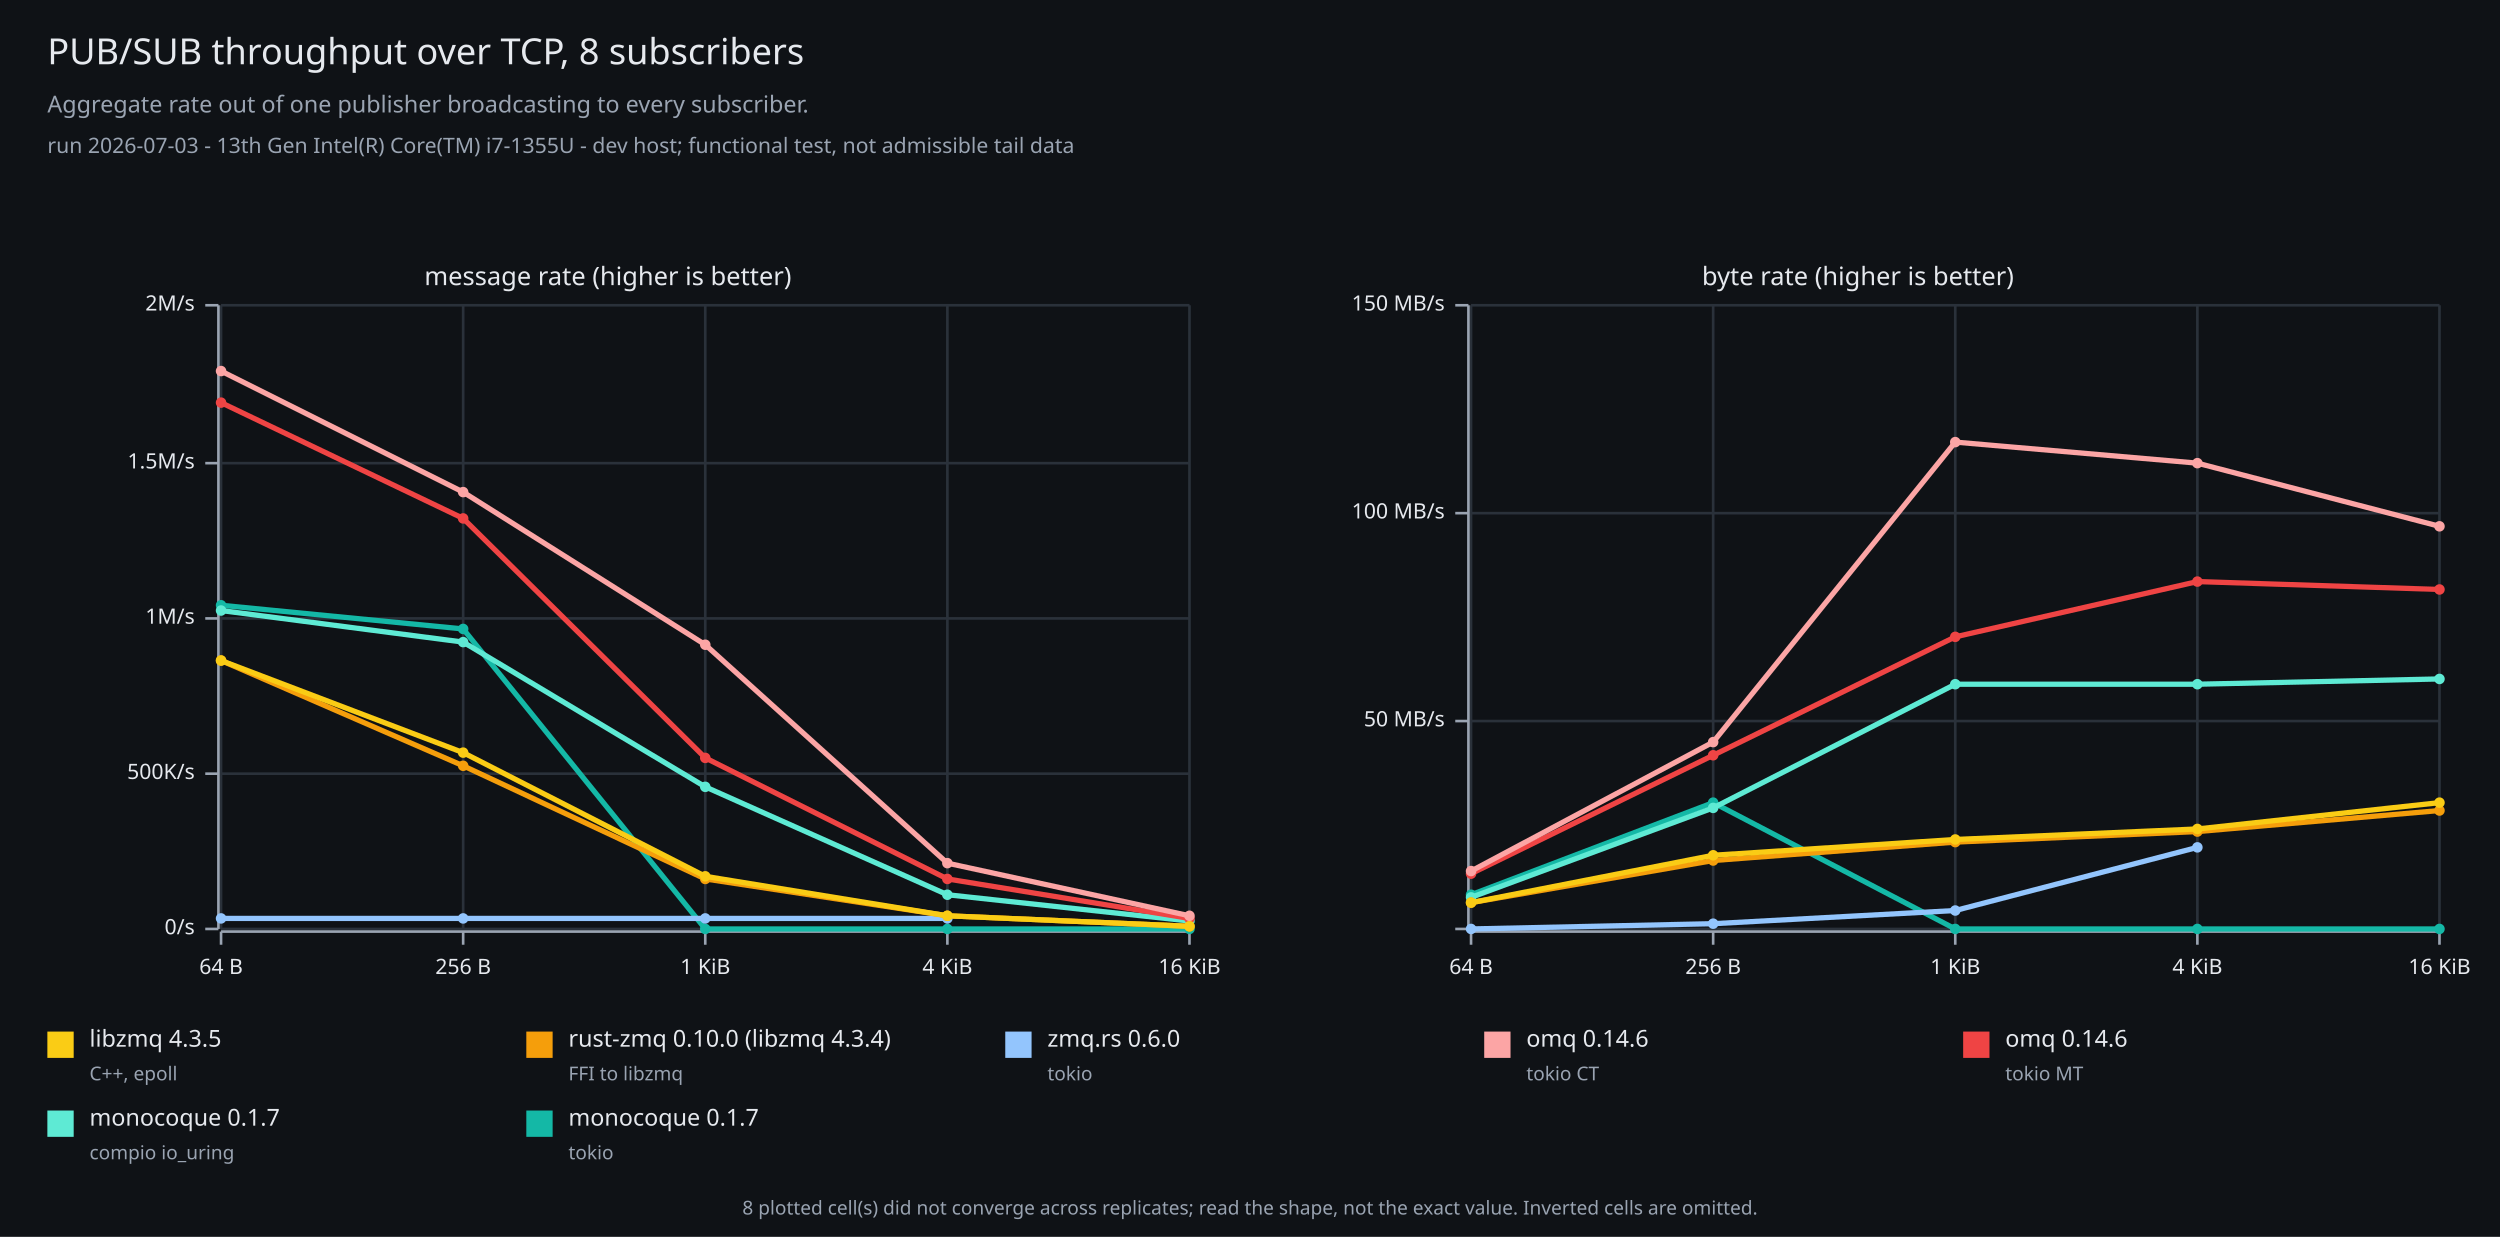
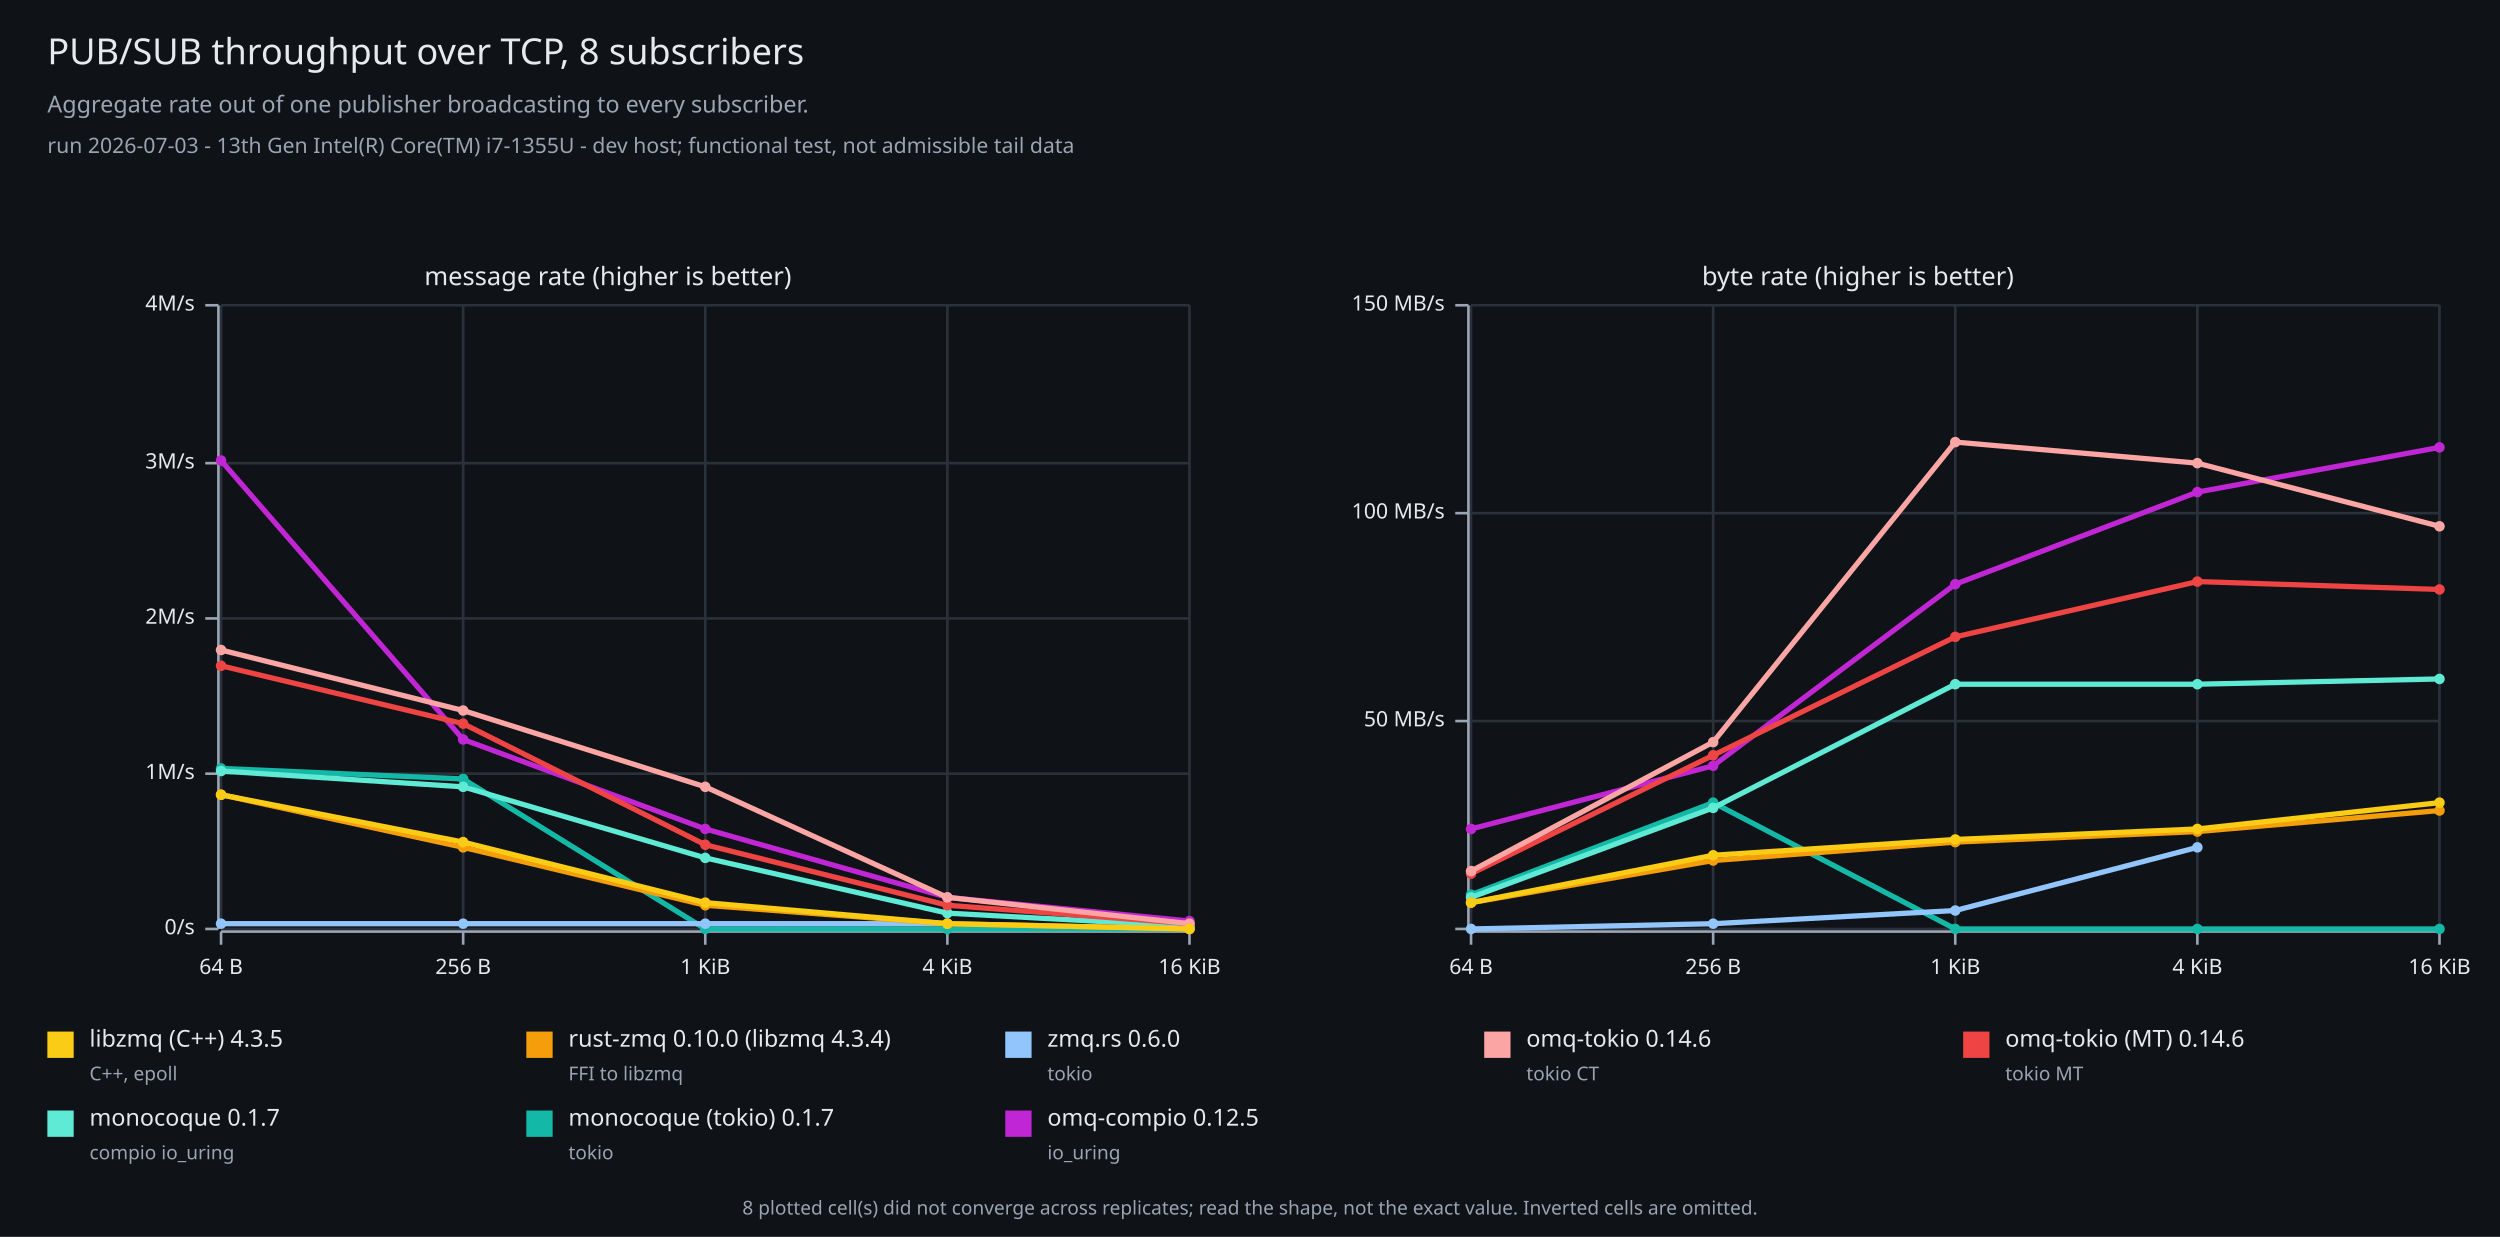
<svg xmlns="http://www.w3.org/2000/svg" width="950" height="470" viewBox="0 0 950 470">
  <rect x="0" y="0" width="950" height="470" opacity="1" fill="#0F1216" stroke="none" />
  <text x="18" y="14" dy="0.76em" text-anchor="start" font-family="sans-serif" font-size="13.71" opacity="1" fill="#E6E9EE">
PUB/SUB throughput over TCP, 8 subscribers
</text>
  <text x="18" y="36" dy="0.76em" text-anchor="start" font-family="sans-serif" font-size="8.871" opacity="1" fill="#9AA4B2">
Aggregate rate out of one publisher broadcasting to every subscriber.
</text>
  <text x="18" y="52" dy="0.76em" text-anchor="start" font-family="sans-serif" font-size="8.065" opacity="1" fill="#9AA4B2">
run 2026-07-03 - 13th Gen Intel(R) Core(TM) i7-1355U - dev host; functional test, not admissible tail data
</text>
  <text x="231" y="101" dy="0.76em" text-anchor="middle" font-family="sans-serif" font-size="9.677" opacity="1" fill="#E6E9EE">
message rate (higher is better)
</text>
  <line opacity="1" stroke="#2A313A" stroke-width="1" x1="84" y1="353" x2="84" y2="116" />
  <line opacity="1" stroke="#2A313A" stroke-width="1" x1="176" y1="353" x2="176" y2="116" />
  <line opacity="1" stroke="#2A313A" stroke-width="1" x1="268" y1="353" x2="268" y2="116" />
  <line opacity="1" stroke="#2A313A" stroke-width="1" x1="360" y1="353" x2="360" y2="116" />
  <line opacity="1" stroke="#2A313A" stroke-width="1" x1="452" y1="353" x2="452" y2="116" />
  <line opacity="1" stroke="#2A313A" stroke-width="1" x1="84" y1="353" x2="452" y2="353" />
  <line opacity="1" stroke="#2A313A" stroke-width="1" x1="84" y1="294" x2="452" y2="294" />
  <line opacity="1" stroke="#2A313A" stroke-width="1" x1="84" y1="235" x2="452" y2="235" />
  <line opacity="1" stroke="#2A313A" stroke-width="1" x1="84" y1="176" x2="452" y2="176" />
  <line opacity="1" stroke="#2A313A" stroke-width="1" x1="84" y1="116" x2="452" y2="116" />
  <polyline fill="none" opacity="1" stroke="#9AA4B2" stroke-width="1" points="83,116 83,353 " />
  <text x="74" y="353" dy="0.5ex" text-anchor="end" font-family="sans-serif" font-size="8.065" opacity="1" fill="#E6E9EE">
0/s
</text>
  <polyline fill="none" opacity="1" stroke="#9AA4B2" stroke-width="1" points="78,353 83,353 " />
  <text x="74" y="294" dy="0.5ex" text-anchor="end" font-family="sans-serif" font-size="8.065" opacity="1" fill="#E6E9EE">
- 500K/s
+ 1M/s
</text>
  <polyline fill="none" opacity="1" stroke="#9AA4B2" stroke-width="1" points="78,294 83,294 " />
  <text x="74" y="235" dy="0.5ex" text-anchor="end" font-family="sans-serif" font-size="8.065" opacity="1" fill="#E6E9EE">
- 1M/s
+ 2M/s
</text>
  <polyline fill="none" opacity="1" stroke="#9AA4B2" stroke-width="1" points="78,235 83,235 " />
  <text x="74" y="176" dy="0.5ex" text-anchor="end" font-family="sans-serif" font-size="8.065" opacity="1" fill="#E6E9EE">
- 1.5M/s
+ 3M/s
</text>
  <polyline fill="none" opacity="1" stroke="#9AA4B2" stroke-width="1" points="78,176 83,176 " />
  <text x="74" y="116" dy="0.5ex" text-anchor="end" font-family="sans-serif" font-size="8.065" opacity="1" fill="#E6E9EE">
- 2M/s
+ 4M/s
</text>
  <polyline fill="none" opacity="1" stroke="#9AA4B2" stroke-width="1" points="78,116 83,116 " />
  <polyline fill="none" opacity="1" stroke="#9AA4B2" stroke-width="1" points="84,354 452,354 " />
  <text x="84" y="364" dy="0.76em" text-anchor="middle" font-family="sans-serif" font-size="8.065" opacity="1" fill="#E6E9EE">
64 B
</text>
  <polyline fill="none" opacity="1" stroke="#9AA4B2" stroke-width="1" points="84,354 84,359 " />
  <text x="176" y="364" dy="0.76em" text-anchor="middle" font-family="sans-serif" font-size="8.065" opacity="1" fill="#E6E9EE">
256 B
</text>
  <polyline fill="none" opacity="1" stroke="#9AA4B2" stroke-width="1" points="176,354 176,359 " />
  <text x="268" y="364" dy="0.76em" text-anchor="middle" font-family="sans-serif" font-size="8.065" opacity="1" fill="#E6E9EE">
1 KiB
</text>
  <polyline fill="none" opacity="1" stroke="#9AA4B2" stroke-width="1" points="268,354 268,359 " />
  <text x="360" y="364" dy="0.76em" text-anchor="middle" font-family="sans-serif" font-size="8.065" opacity="1" fill="#E6E9EE">
4 KiB
</text>
  <polyline fill="none" opacity="1" stroke="#9AA4B2" stroke-width="1" points="360,354 360,359 " />
  <text x="452" y="364" dy="0.76em" text-anchor="middle" font-family="sans-serif" font-size="8.065" opacity="1" fill="#E6E9EE">
16 KiB
</text>
  <polyline fill="none" opacity="1" stroke="#9AA4B2" stroke-width="1" points="452,354 452,359 " />
-   <polyline fill="none" opacity="1" stroke="#14B8A6" stroke-width="2" points="84,230 176,239 268,353 360,353 452,353 " />
-   <circle cx="84" cy="230" r="2" opacity="1" fill="#14B8A6" stroke="none" stroke-width="1" />
-   <circle cx="176" cy="239" r="2" opacity="1" fill="#14B8A6" stroke="none" stroke-width="1" />
+   <polyline fill="none" opacity="1" stroke="#C026D3" stroke-width="2" points="84,175 176,281 268,315 360,341 452,350 " />
+   <circle cx="84" cy="175" r="2" opacity="1" fill="#C026D3" stroke="none" stroke-width="1" />
+   <circle cx="176" cy="281" r="2" opacity="1" fill="#C026D3" stroke="none" stroke-width="1" />
+   <circle cx="268" cy="315" r="2" opacity="1" fill="#C026D3" stroke="none" stroke-width="1" />
+   <circle cx="360" cy="341" r="2" opacity="1" fill="#C026D3" stroke="none" stroke-width="1" />
+   <circle cx="452" cy="350" r="2" opacity="1" fill="#C026D3" stroke="none" stroke-width="1" />
+   <polyline fill="none" opacity="1" stroke="#14B8A6" stroke-width="2" points="84,292 176,296 268,353 360,353 452,353 " />
+   <circle cx="84" cy="292" r="2" opacity="1" fill="#14B8A6" stroke="none" stroke-width="1" />
+   <circle cx="176" cy="296" r="2" opacity="1" fill="#14B8A6" stroke="none" stroke-width="1" />
  <circle cx="268" cy="353" r="2" opacity="1" fill="#14B8A6" stroke="none" stroke-width="1" />
  <circle cx="360" cy="353" r="2" opacity="1" fill="#14B8A6" stroke="none" stroke-width="1" />
  <circle cx="452" cy="353" r="2" opacity="1" fill="#14B8A6" stroke="none" stroke-width="1" />
-   <polyline fill="none" opacity="1" stroke="#5EEAD4" stroke-width="2" points="84,232 176,244 268,299 360,340 452,350 " />
-   <circle cx="84" cy="232" r="2" opacity="1" fill="#5EEAD4" stroke="none" stroke-width="1" />
-   <circle cx="176" cy="244" r="2" opacity="1" fill="#5EEAD4" stroke="none" stroke-width="1" />
-   <circle cx="268" cy="299" r="2" opacity="1" fill="#5EEAD4" stroke="none" stroke-width="1" />
-   <circle cx="360" cy="340" r="2" opacity="1" fill="#5EEAD4" stroke="none" stroke-width="1" />
-   <circle cx="452" cy="350" r="2" opacity="1" fill="#5EEAD4" stroke="none" stroke-width="1" />
-   <polyline fill="none" opacity="1" stroke="#EF4444" stroke-width="2" points="84,153 176,197 268,288 360,334 452,349 " />
-   <circle cx="84" cy="153" r="2" opacity="1" fill="#EF4444" stroke="none" stroke-width="1" />
-   <circle cx="176" cy="197" r="2" opacity="1" fill="#EF4444" stroke="none" stroke-width="1" />
-   <circle cx="268" cy="288" r="2" opacity="1" fill="#EF4444" stroke="none" stroke-width="1" />
-   <circle cx="360" cy="334" r="2" opacity="1" fill="#EF4444" stroke="none" stroke-width="1" />
-   <circle cx="452" cy="349" r="2" opacity="1" fill="#EF4444" stroke="none" stroke-width="1" />
-   <polyline fill="none" opacity="1" stroke="#FCA5A5" stroke-width="2" points="84,141 176,187 268,245 360,328 452,348 " />
-   <circle cx="84" cy="141" r="2" opacity="1" fill="#FCA5A5" stroke="none" stroke-width="1" />
-   <circle cx="176" cy="187" r="2" opacity="1" fill="#FCA5A5" stroke="none" stroke-width="1" />
-   <circle cx="268" cy="245" r="2" opacity="1" fill="#FCA5A5" stroke="none" stroke-width="1" />
-   <circle cx="360" cy="328" r="2" opacity="1" fill="#FCA5A5" stroke="none" stroke-width="1" />
-   <circle cx="452" cy="348" r="2" opacity="1" fill="#FCA5A5" stroke="none" stroke-width="1" />
-   <polyline fill="none" opacity="1" stroke="#93C5FD" stroke-width="2" points="84,349 176,349 268,349 360,349 " />
-   <circle cx="84" cy="349" r="2" opacity="1" fill="#93C5FD" stroke="none" stroke-width="1" />
-   <circle cx="176" cy="349" r="2" opacity="1" fill="#93C5FD" stroke="none" stroke-width="1" />
-   <circle cx="268" cy="349" r="2" opacity="1" fill="#93C5FD" stroke="none" stroke-width="1" />
-   <circle cx="360" cy="349" r="2" opacity="1" fill="#93C5FD" stroke="none" stroke-width="1" />
-   <polyline fill="none" opacity="1" stroke="#F59E0B" stroke-width="2" points="84,251 176,291 268,334 360,348 452,352 " />
-   <circle cx="84" cy="251" r="2" opacity="1" fill="#F59E0B" stroke="none" stroke-width="1" />
-   <circle cx="176" cy="291" r="2" opacity="1" fill="#F59E0B" stroke="none" stroke-width="1" />
-   <circle cx="268" cy="334" r="2" opacity="1" fill="#F59E0B" stroke="none" stroke-width="1" />
-   <circle cx="360" cy="348" r="2" opacity="1" fill="#F59E0B" stroke="none" stroke-width="1" />
-   <circle cx="452" cy="352" r="2" opacity="1" fill="#F59E0B" stroke="none" stroke-width="1" />
-   <polyline fill="none" opacity="1" stroke="#FACC15" stroke-width="2" points="84,251 176,286 268,333 360,348 452,352 " />
-   <circle cx="84" cy="251" r="2" opacity="1" fill="#FACC15" stroke="none" stroke-width="1" />
-   <circle cx="176" cy="286" r="2" opacity="1" fill="#FACC15" stroke="none" stroke-width="1" />
-   <circle cx="268" cy="333" r="2" opacity="1" fill="#FACC15" stroke="none" stroke-width="1" />
-   <circle cx="360" cy="348" r="2" opacity="1" fill="#FACC15" stroke="none" stroke-width="1" />
-   <circle cx="452" cy="352" r="2" opacity="1" fill="#FACC15" stroke="none" stroke-width="1" />
+   <polyline fill="none" opacity="1" stroke="#5EEAD4" stroke-width="2" points="84,293 176,299 268,326 360,347 452,352 " />
+   <circle cx="84" cy="293" r="2" opacity="1" fill="#5EEAD4" stroke="none" stroke-width="1" />
+   <circle cx="176" cy="299" r="2" opacity="1" fill="#5EEAD4" stroke="none" stroke-width="1" />
+   <circle cx="268" cy="326" r="2" opacity="1" fill="#5EEAD4" stroke="none" stroke-width="1" />
+   <circle cx="360" cy="347" r="2" opacity="1" fill="#5EEAD4" stroke="none" stroke-width="1" />
+   <circle cx="452" cy="352" r="2" opacity="1" fill="#5EEAD4" stroke="none" stroke-width="1" />
+   <polyline fill="none" opacity="1" stroke="#EF4444" stroke-width="2" points="84,253 176,275 268,321 360,344 452,351 " />
+   <circle cx="84" cy="253" r="2" opacity="1" fill="#EF4444" stroke="none" stroke-width="1" />
+   <circle cx="176" cy="275" r="2" opacity="1" fill="#EF4444" stroke="none" stroke-width="1" />
+   <circle cx="268" cy="321" r="2" opacity="1" fill="#EF4444" stroke="none" stroke-width="1" />
+   <circle cx="360" cy="344" r="2" opacity="1" fill="#EF4444" stroke="none" stroke-width="1" />
+   <circle cx="452" cy="351" r="2" opacity="1" fill="#EF4444" stroke="none" stroke-width="1" />
+   <polyline fill="none" opacity="1" stroke="#FCA5A5" stroke-width="2" points="84,247 176,270 268,299 360,341 452,351 " />
+   <circle cx="84" cy="247" r="2" opacity="1" fill="#FCA5A5" stroke="none" stroke-width="1" />
+   <circle cx="176" cy="270" r="2" opacity="1" fill="#FCA5A5" stroke="none" stroke-width="1" />
+   <circle cx="268" cy="299" r="2" opacity="1" fill="#FCA5A5" stroke="none" stroke-width="1" />
+   <circle cx="360" cy="341" r="2" opacity="1" fill="#FCA5A5" stroke="none" stroke-width="1" />
+   <circle cx="452" cy="351" r="2" opacity="1" fill="#FCA5A5" stroke="none" stroke-width="1" />
+   <polyline fill="none" opacity="1" stroke="#93C5FD" stroke-width="2" points="84,351 176,351 268,351 360,351 " />
+   <circle cx="84" cy="351" r="2" opacity="1" fill="#93C5FD" stroke="none" stroke-width="1" />
+   <circle cx="176" cy="351" r="2" opacity="1" fill="#93C5FD" stroke="none" stroke-width="1" />
+   <circle cx="268" cy="351" r="2" opacity="1" fill="#93C5FD" stroke="none" stroke-width="1" />
+   <circle cx="360" cy="351" r="2" opacity="1" fill="#93C5FD" stroke="none" stroke-width="1" />
+   <polyline fill="none" opacity="1" stroke="#F59E0B" stroke-width="2" points="84,302 176,322 268,344 360,351 452,353 " />
+   <circle cx="84" cy="302" r="2" opacity="1" fill="#F59E0B" stroke="none" stroke-width="1" />
+   <circle cx="176" cy="322" r="2" opacity="1" fill="#F59E0B" stroke="none" stroke-width="1" />
+   <circle cx="268" cy="344" r="2" opacity="1" fill="#F59E0B" stroke="none" stroke-width="1" />
+   <circle cx="360" cy="351" r="2" opacity="1" fill="#F59E0B" stroke="none" stroke-width="1" />
+   <circle cx="452" cy="353" r="2" opacity="1" fill="#F59E0B" stroke="none" stroke-width="1" />
+   <polyline fill="none" opacity="1" stroke="#FACC15" stroke-width="2" points="84,302 176,320 268,343 360,351 452,353 " />
+   <circle cx="84" cy="302" r="2" opacity="1" fill="#FACC15" stroke="none" stroke-width="1" />
+   <circle cx="176" cy="320" r="2" opacity="1" fill="#FACC15" stroke="none" stroke-width="1" />
+   <circle cx="268" cy="343" r="2" opacity="1" fill="#FACC15" stroke="none" stroke-width="1" />
+   <circle cx="360" cy="351" r="2" opacity="1" fill="#FACC15" stroke="none" stroke-width="1" />
+   <circle cx="452" cy="353" r="2" opacity="1" fill="#FACC15" stroke="none" stroke-width="1" />
  <text x="706" y="101" dy="0.76em" text-anchor="middle" font-family="sans-serif" font-size="9.677" opacity="1" fill="#E6E9EE">
byte rate (higher is better)
</text>
  <line opacity="1" stroke="#2A313A" stroke-width="1" x1="559" y1="353" x2="559" y2="116" />
  <line opacity="1" stroke="#2A313A" stroke-width="1" x1="651" y1="353" x2="651" y2="116" />
  <line opacity="1" stroke="#2A313A" stroke-width="1" x1="743" y1="353" x2="743" y2="116" />
  <line opacity="1" stroke="#2A313A" stroke-width="1" x1="835" y1="353" x2="835" y2="116" />
  <line opacity="1" stroke="#2A313A" stroke-width="1" x1="927" y1="353" x2="927" y2="116" />
  <line opacity="1" stroke="#2A313A" stroke-width="1" x1="559" y1="353" x2="927" y2="353" />
  <line opacity="1" stroke="#2A313A" stroke-width="1" x1="559" y1="274" x2="927" y2="274" />
  <line opacity="1" stroke="#2A313A" stroke-width="1" x1="559" y1="195" x2="927" y2="195" />
  <line opacity="1" stroke="#2A313A" stroke-width="1" x1="559" y1="116" x2="927" y2="116" />
  <polyline fill="none" opacity="1" stroke="#9AA4B2" stroke-width="1" points="558,116 558,353 " />
  <text x="549" y="353" dy="0.5ex" text-anchor="end" font-family="sans-serif" font-size="8.065" opacity="1" fill="#E6E9EE">

</text>
  <polyline fill="none" opacity="1" stroke="#9AA4B2" stroke-width="1" points="553,353 558,353 " />
  <text x="549" y="274" dy="0.5ex" text-anchor="end" font-family="sans-serif" font-size="8.065" opacity="1" fill="#E6E9EE">
50 MB/s
</text>
  <polyline fill="none" opacity="1" stroke="#9AA4B2" stroke-width="1" points="553,274 558,274 " />
  <text x="549" y="195" dy="0.5ex" text-anchor="end" font-family="sans-serif" font-size="8.065" opacity="1" fill="#E6E9EE">
100 MB/s
</text>
  <polyline fill="none" opacity="1" stroke="#9AA4B2" stroke-width="1" points="553,195 558,195 " />
  <text x="549" y="116" dy="0.5ex" text-anchor="end" font-family="sans-serif" font-size="8.065" opacity="1" fill="#E6E9EE">
150 MB/s
</text>
  <polyline fill="none" opacity="1" stroke="#9AA4B2" stroke-width="1" points="553,116 558,116 " />
  <polyline fill="none" opacity="1" stroke="#9AA4B2" stroke-width="1" points="559,354 927,354 " />
  <text x="559" y="364" dy="0.76em" text-anchor="middle" font-family="sans-serif" font-size="8.065" opacity="1" fill="#E6E9EE">
64 B
</text>
  <polyline fill="none" opacity="1" stroke="#9AA4B2" stroke-width="1" points="559,354 559,359 " />
  <text x="651" y="364" dy="0.76em" text-anchor="middle" font-family="sans-serif" font-size="8.065" opacity="1" fill="#E6E9EE">
256 B
</text>
  <polyline fill="none" opacity="1" stroke="#9AA4B2" stroke-width="1" points="651,354 651,359 " />
  <text x="743" y="364" dy="0.76em" text-anchor="middle" font-family="sans-serif" font-size="8.065" opacity="1" fill="#E6E9EE">
1 KiB
</text>
  <polyline fill="none" opacity="1" stroke="#9AA4B2" stroke-width="1" points="743,354 743,359 " />
  <text x="835" y="364" dy="0.76em" text-anchor="middle" font-family="sans-serif" font-size="8.065" opacity="1" fill="#E6E9EE">
4 KiB
</text>
  <polyline fill="none" opacity="1" stroke="#9AA4B2" stroke-width="1" points="835,354 835,359 " />
  <text x="927" y="364" dy="0.76em" text-anchor="middle" font-family="sans-serif" font-size="8.065" opacity="1" fill="#E6E9EE">
16 KiB
</text>
  <polyline fill="none" opacity="1" stroke="#9AA4B2" stroke-width="1" points="927,354 927,359 " />
+   <polyline fill="none" opacity="1" stroke="#C026D3" stroke-width="2" points="559,315 651,291 743,222 835,187 927,170 " />
+   <circle cx="559" cy="315" r="2" opacity="1" fill="#C026D3" stroke="none" stroke-width="1" />
+   <circle cx="651" cy="291" r="2" opacity="1" fill="#C026D3" stroke="none" stroke-width="1" />
+   <circle cx="743" cy="222" r="2" opacity="1" fill="#C026D3" stroke="none" stroke-width="1" />
+   <circle cx="835" cy="187" r="2" opacity="1" fill="#C026D3" stroke="none" stroke-width="1" />
+   <circle cx="927" cy="170" r="2" opacity="1" fill="#C026D3" stroke="none" stroke-width="1" />
  <polyline fill="none" opacity="1" stroke="#14B8A6" stroke-width="2" points="559,340 651,305 743,353 835,353 927,353 " />
  <circle cx="559" cy="340" r="2" opacity="1" fill="#14B8A6" stroke="none" stroke-width="1" />
  <circle cx="651" cy="305" r="2" opacity="1" fill="#14B8A6" stroke="none" stroke-width="1" />
  <circle cx="743" cy="353" r="2" opacity="1" fill="#14B8A6" stroke="none" stroke-width="1" />
  <circle cx="835" cy="353" r="2" opacity="1" fill="#14B8A6" stroke="none" stroke-width="1" />
  <circle cx="927" cy="353" r="2" opacity="1" fill="#14B8A6" stroke="none" stroke-width="1" />
  <polyline fill="none" opacity="1" stroke="#5EEAD4" stroke-width="2" points="559,341 651,307 743,260 835,260 927,258 " />
  <circle cx="559" cy="341" r="2" opacity="1" fill="#5EEAD4" stroke="none" stroke-width="1" />
  <circle cx="651" cy="307" r="2" opacity="1" fill="#5EEAD4" stroke="none" stroke-width="1" />
  <circle cx="743" cy="260" r="2" opacity="1" fill="#5EEAD4" stroke="none" stroke-width="1" />
  <circle cx="835" cy="260" r="2" opacity="1" fill="#5EEAD4" stroke="none" stroke-width="1" />
  <circle cx="927" cy="258" r="2" opacity="1" fill="#5EEAD4" stroke="none" stroke-width="1" />
  <polyline fill="none" opacity="1" stroke="#EF4444" stroke-width="2" points="559,332 651,287 743,242 835,221 927,224 " />
  <circle cx="559" cy="332" r="2" opacity="1" fill="#EF4444" stroke="none" stroke-width="1" />
  <circle cx="651" cy="287" r="2" opacity="1" fill="#EF4444" stroke="none" stroke-width="1" />
  <circle cx="743" cy="242" r="2" opacity="1" fill="#EF4444" stroke="none" stroke-width="1" />
  <circle cx="835" cy="221" r="2" opacity="1" fill="#EF4444" stroke="none" stroke-width="1" />
  <circle cx="927" cy="224" r="2" opacity="1" fill="#EF4444" stroke="none" stroke-width="1" />
  <polyline fill="none" opacity="1" stroke="#FCA5A5" stroke-width="2" points="559,331 651,282 743,168 835,176 927,200 " />
  <circle cx="559" cy="331" r="2" opacity="1" fill="#FCA5A5" stroke="none" stroke-width="1" />
  <circle cx="651" cy="282" r="2" opacity="1" fill="#FCA5A5" stroke="none" stroke-width="1" />
  <circle cx="743" cy="168" r="2" opacity="1" fill="#FCA5A5" stroke="none" stroke-width="1" />
  <circle cx="835" cy="176" r="2" opacity="1" fill="#FCA5A5" stroke="none" stroke-width="1" />
  <circle cx="927" cy="200" r="2" opacity="1" fill="#FCA5A5" stroke="none" stroke-width="1" />
  <polyline fill="none" opacity="1" stroke="#93C5FD" stroke-width="2" points="559,353 651,351 743,346 835,322 " />
  <circle cx="559" cy="353" r="2" opacity="1" fill="#93C5FD" stroke="none" stroke-width="1" />
  <circle cx="651" cy="351" r="2" opacity="1" fill="#93C5FD" stroke="none" stroke-width="1" />
  <circle cx="743" cy="346" r="2" opacity="1" fill="#93C5FD" stroke="none" stroke-width="1" />
  <circle cx="835" cy="322" r="2" opacity="1" fill="#93C5FD" stroke="none" stroke-width="1" />
  <polyline fill="none" opacity="1" stroke="#F59E0B" stroke-width="2" points="559,343 651,327 743,320 835,316 927,308 " />
  <circle cx="559" cy="343" r="2" opacity="1" fill="#F59E0B" stroke="none" stroke-width="1" />
  <circle cx="651" cy="327" r="2" opacity="1" fill="#F59E0B" stroke="none" stroke-width="1" />
  <circle cx="743" cy="320" r="2" opacity="1" fill="#F59E0B" stroke="none" stroke-width="1" />
  <circle cx="835" cy="316" r="2" opacity="1" fill="#F59E0B" stroke="none" stroke-width="1" />
  <circle cx="927" cy="308" r="2" opacity="1" fill="#F59E0B" stroke="none" stroke-width="1" />
  <polyline fill="none" opacity="1" stroke="#FACC15" stroke-width="2" points="559,343 651,325 743,319 835,315 927,305 " />
  <circle cx="559" cy="343" r="2" opacity="1" fill="#FACC15" stroke="none" stroke-width="1" />
  <circle cx="651" cy="325" r="2" opacity="1" fill="#FACC15" stroke="none" stroke-width="1" />
  <circle cx="743" cy="319" r="2" opacity="1" fill="#FACC15" stroke="none" stroke-width="1" />
  <circle cx="835" cy="315" r="2" opacity="1" fill="#FACC15" stroke="none" stroke-width="1" />
  <circle cx="927" cy="305" r="2" opacity="1" fill="#FACC15" stroke="none" stroke-width="1" />
  <rect x="18" y="392" width="10" height="10" opacity="1" fill="#FACC15" stroke="none" />
  <text x="34" y="391" dy="0.76em" text-anchor="start" font-family="sans-serif" font-size="8.871" opacity="1" fill="#E6E9EE">
- libzmq 4.3.5
+ libzmq (C++) 4.3.5
</text>
  <text x="34" y="405" dy="0.76em" text-anchor="start" font-family="sans-serif" font-size="7.258" opacity="1" fill="#9AA4B2">
C++, epoll
</text>
  <rect x="200" y="392" width="10" height="10" opacity="1" fill="#F59E0B" stroke="none" />
  <text x="216" y="391" dy="0.76em" text-anchor="start" font-family="sans-serif" font-size="8.871" opacity="1" fill="#E6E9EE">
rust-zmq 0.10.0 (libzmq 4.3.4)
</text>
  <text x="216" y="405" dy="0.76em" text-anchor="start" font-family="sans-serif" font-size="7.258" opacity="1" fill="#9AA4B2">
FFI to libzmq
</text>
  <rect x="382" y="392" width="10" height="10" opacity="1" fill="#93C5FD" stroke="none" />
  <text x="398" y="391" dy="0.76em" text-anchor="start" font-family="sans-serif" font-size="8.871" opacity="1" fill="#E6E9EE">
zmq.rs 0.6.0
</text>
  <text x="398" y="405" dy="0.76em" text-anchor="start" font-family="sans-serif" font-size="7.258" opacity="1" fill="#9AA4B2">
tokio
</text>
  <rect x="564" y="392" width="10" height="10" opacity="1" fill="#FCA5A5" stroke="none" />
  <text x="580" y="391" dy="0.76em" text-anchor="start" font-family="sans-serif" font-size="8.871" opacity="1" fill="#E6E9EE">
- omq 0.14.6
+ omq-tokio 0.14.6
</text>
  <text x="580" y="405" dy="0.76em" text-anchor="start" font-family="sans-serif" font-size="7.258" opacity="1" fill="#9AA4B2">
tokio CT
</text>
  <rect x="746" y="392" width="10" height="10" opacity="1" fill="#EF4444" stroke="none" />
  <text x="762" y="391" dy="0.76em" text-anchor="start" font-family="sans-serif" font-size="8.871" opacity="1" fill="#E6E9EE">
- omq 0.14.6
+ omq-tokio (MT) 0.14.6
</text>
  <text x="762" y="405" dy="0.76em" text-anchor="start" font-family="sans-serif" font-size="7.258" opacity="1" fill="#9AA4B2">
tokio MT
</text>
  <rect x="18" y="422" width="10" height="10" opacity="1" fill="#5EEAD4" stroke="none" />
  <text x="34" y="421" dy="0.76em" text-anchor="start" font-family="sans-serif" font-size="8.871" opacity="1" fill="#E6E9EE">
monocoque 0.1.7
</text>
  <text x="34" y="435" dy="0.76em" text-anchor="start" font-family="sans-serif" font-size="7.258" opacity="1" fill="#9AA4B2">
compio io_uring
</text>
  <rect x="200" y="422" width="10" height="10" opacity="1" fill="#14B8A6" stroke="none" />
  <text x="216" y="421" dy="0.76em" text-anchor="start" font-family="sans-serif" font-size="8.871" opacity="1" fill="#E6E9EE">
- monocoque 0.1.7
+ monocoque (tokio) 0.1.7
</text>
  <text x="216" y="435" dy="0.76em" text-anchor="start" font-family="sans-serif" font-size="7.258" opacity="1" fill="#9AA4B2">
tokio
</text>
+   <rect x="382" y="422" width="10" height="10" opacity="1" fill="#C026D3" stroke="none" />
+   <text x="398" y="421" dy="0.76em" text-anchor="start" font-family="sans-serif" font-size="8.871" opacity="1" fill="#E6E9EE">
+ omq-compio 0.12.5
+ </text>
+   <text x="398" y="435" dy="0.76em" text-anchor="start" font-family="sans-serif" font-size="7.258" opacity="1" fill="#9AA4B2">
+ io_uring
+ </text>
  <text x="475" y="456" dy="0.76em" text-anchor="middle" font-family="sans-serif" font-size="7.258" opacity="1" fill="#9AA4B2">
8 plotted cell(s) did not converge across replicates; read the shape, not the exact value. Inverted cells are omitted.
</text>
</svg>
